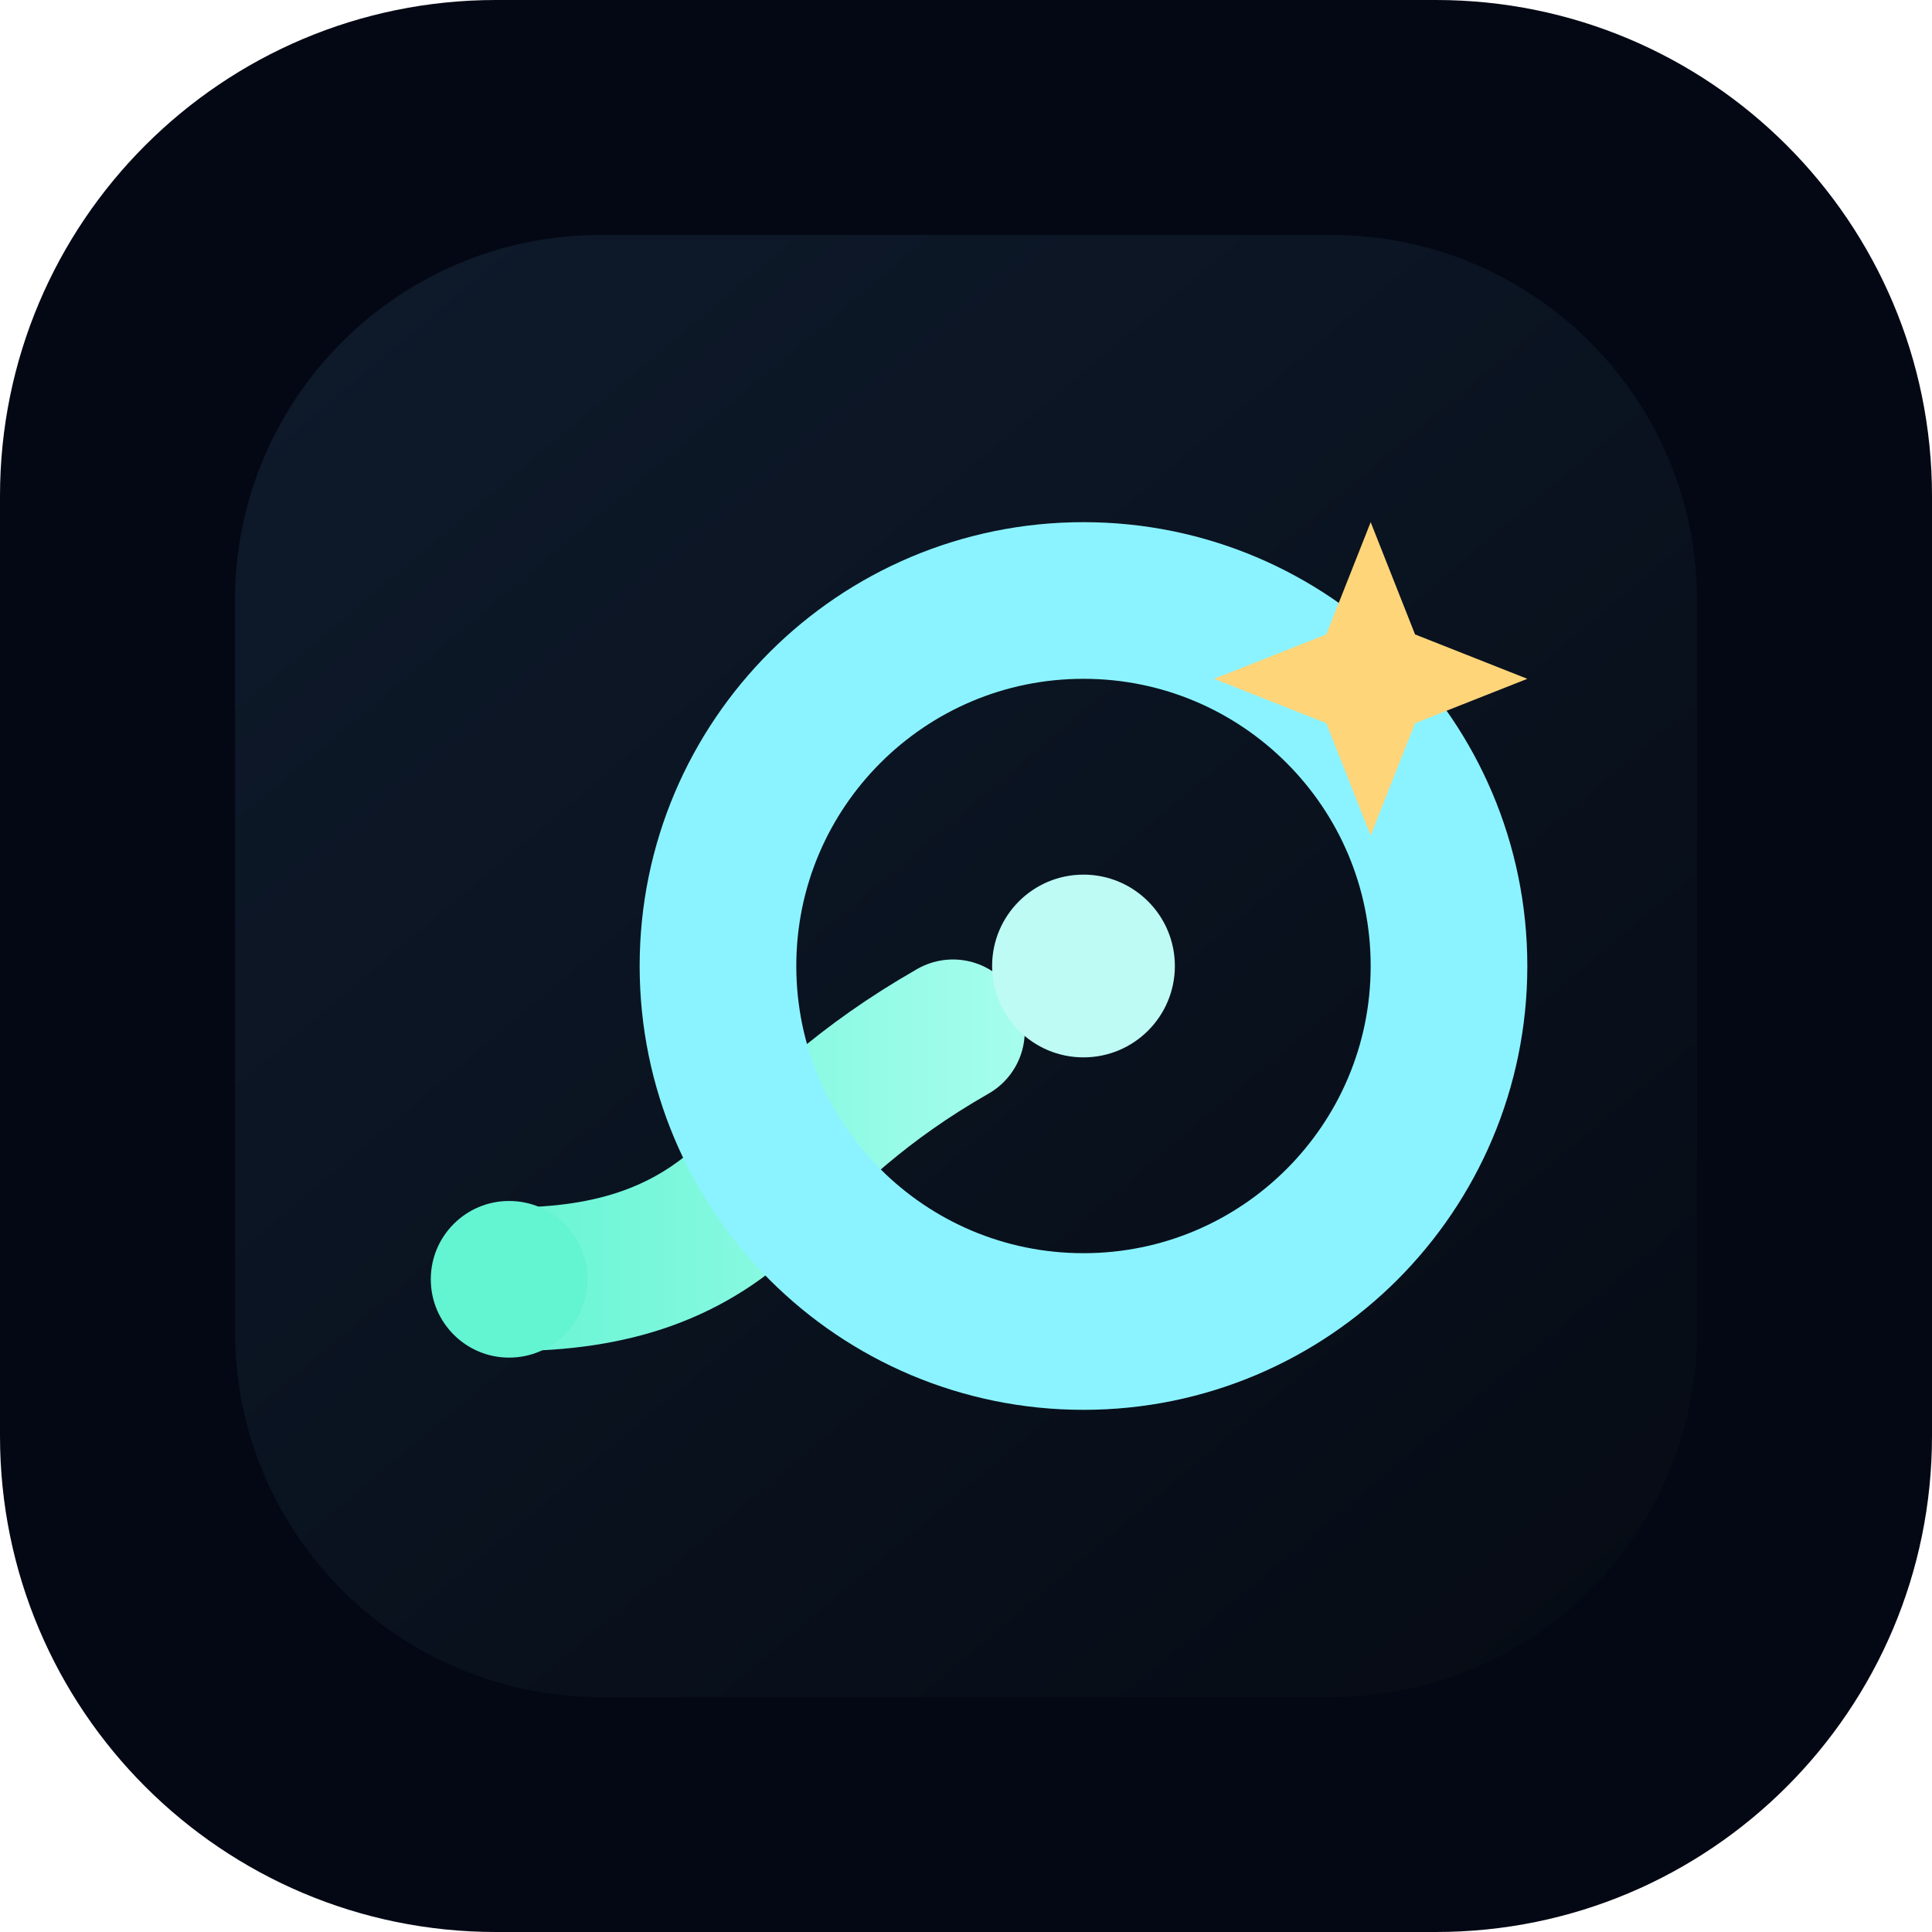
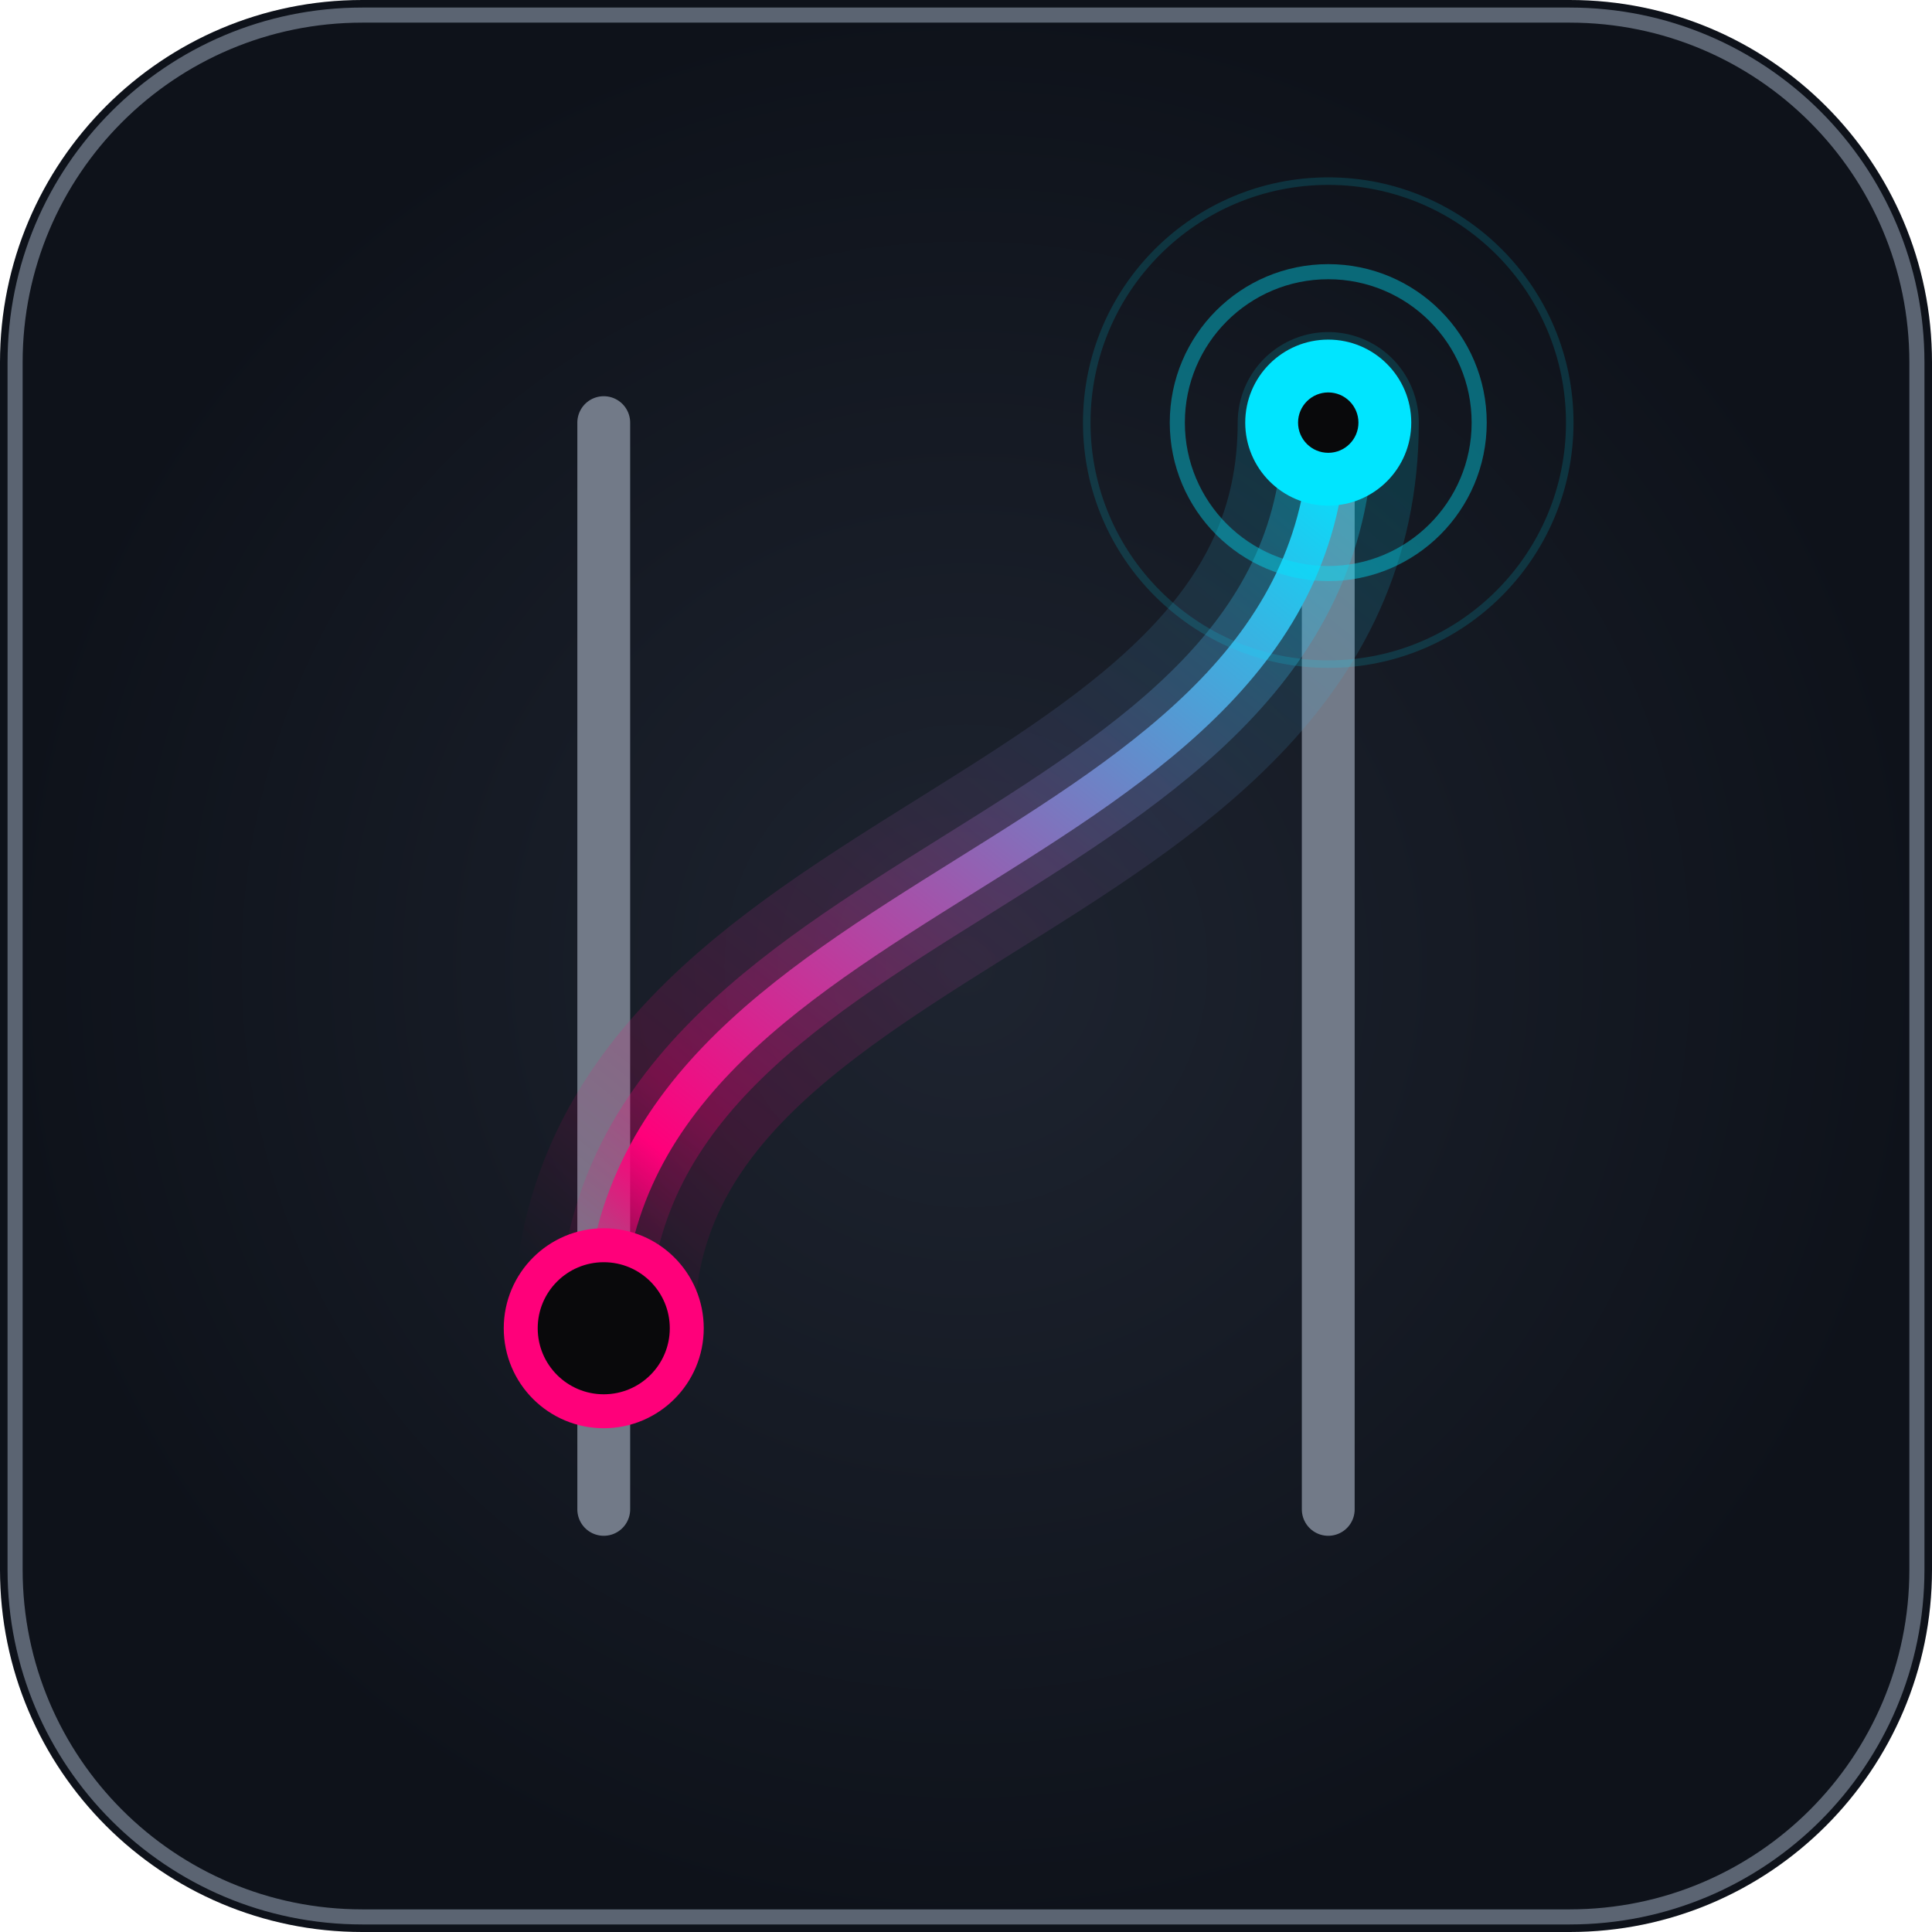
- <svg xmlns="http://www.w3.org/2000/svg" width="148" height="148" viewBox="0 0 148 148" fill="none">
+ <svg xmlns="http://www.w3.org/2000/svg" width="256" height="256" viewBox="0 0 256 256" fill="none">
  <defs>
-     <linearGradient id="spaceGradient" x1="26" y1="18" x2="122" y2="132" gradientUnits="userSpaceOnUse">
-       <stop stop-color="#0E1A2B" />
-       <stop offset="1" stop-color="#060B14" />
+     <radialGradient id="bgGlow" cx="128" cy="128" r="128" gradientUnits="userSpaceOnUse">
+       <stop offset="0%" stop-color="#1E2430" />
+       <stop offset="100%" stop-color="#0E121A" />
+     </radialGradient>
+     <linearGradient id="warpGradient" x1="80" y1="176" x2="176" y2="56" gradientUnits="userSpaceOnUse">
+       <stop offset="0%" stop-color="#FF007A" stop-opacity="0" />
+       <stop offset="15%" stop-color="#FF007A" />
+       <stop offset="100%" stop-color="#00E5FF" />
    </linearGradient>
-     <linearGradient id="trailGradient" x1="36" y1="92" x2="86" y2="92" gradientUnits="userSpaceOnUse">
-       <stop stop-color="#63F4D2" />
-       <stop offset="1" stop-color="#B2FFF2" />
+     <linearGradient id="glowGradient" x1="80" y1="176" x2="176" y2="56" gradientUnits="userSpaceOnUse">
+       <stop offset="0%" stop-color="#FF007A" stop-opacity="0" />
+       <stop offset="20%" stop-color="#FF007A" />
+       <stop offset="100%" stop-color="#00E5FF" />
    </linearGradient>
  </defs>
-   <rect width="148" height="148" rx="38" fill="#040814" />
-   <rect x="18" y="18" width="112" height="112" rx="28" fill="url(#spaceGradient)" />
-   <path d="M39 98C47 98 53 96 58 91C62 87 66 83 73 79" stroke="url(#trailGradient)" stroke-width="11" stroke-linecap="round" />
-   <circle cx="83" cy="74" r="28" stroke="#8BF3FF" stroke-width="12" />
-   <circle cx="83" cy="74" r="7" fill="#BDFBF4" />
-   <path d="M105 40L108.4 48.6L117 52L108.4 55.4L105 64L101.6 55.4L93 52L101.6 48.6L105 40Z" fill="#FFD57A" />
-   <circle cx="39" cy="98" r="6" fill="#63F4D2" />
+   <rect width="256" height="256" rx="48" fill="url(#bgGlow)" />
+   <rect x="2" y="2" width="252" height="252" rx="46" stroke="#5B6472" stroke-width="2" />
+   <path d="M80 200V56" stroke="#727A88" stroke-width="7" stroke-linecap="round" />
+   <path d="M176 200V56" stroke="#727A88" stroke-width="7" stroke-linecap="round" />
+   <path d="M80 176C80 116 176 116 176 56" stroke="url(#glowGradient)" stroke-width="24" stroke-linecap="round" opacity="0.15" />
+   <path d="M80 176C80 116 176 116 176 56" stroke="url(#glowGradient)" stroke-width="12" stroke-linecap="round" opacity="0.3" />
+   <path d="M80 176C80 116 176 116 176 56" stroke="url(#warpGradient)" stroke-width="5" stroke-linecap="round" />
+   <circle cx="80" cy="176" r="11" fill="#09090B" stroke="#FF007A" stroke-width="4.5" />
+   <circle cx="176" cy="56" r="32" stroke="#00E5FF" stroke-width="1" opacity="0.15" />
+   <circle cx="176" cy="56" r="20" stroke="#00E5FF" stroke-width="2" opacity="0.4" />
+   <circle cx="176" cy="56" r="11" fill="#00E5FF" />
+   <circle cx="176" cy="56" r="4" fill="#09090B" />
</svg>
